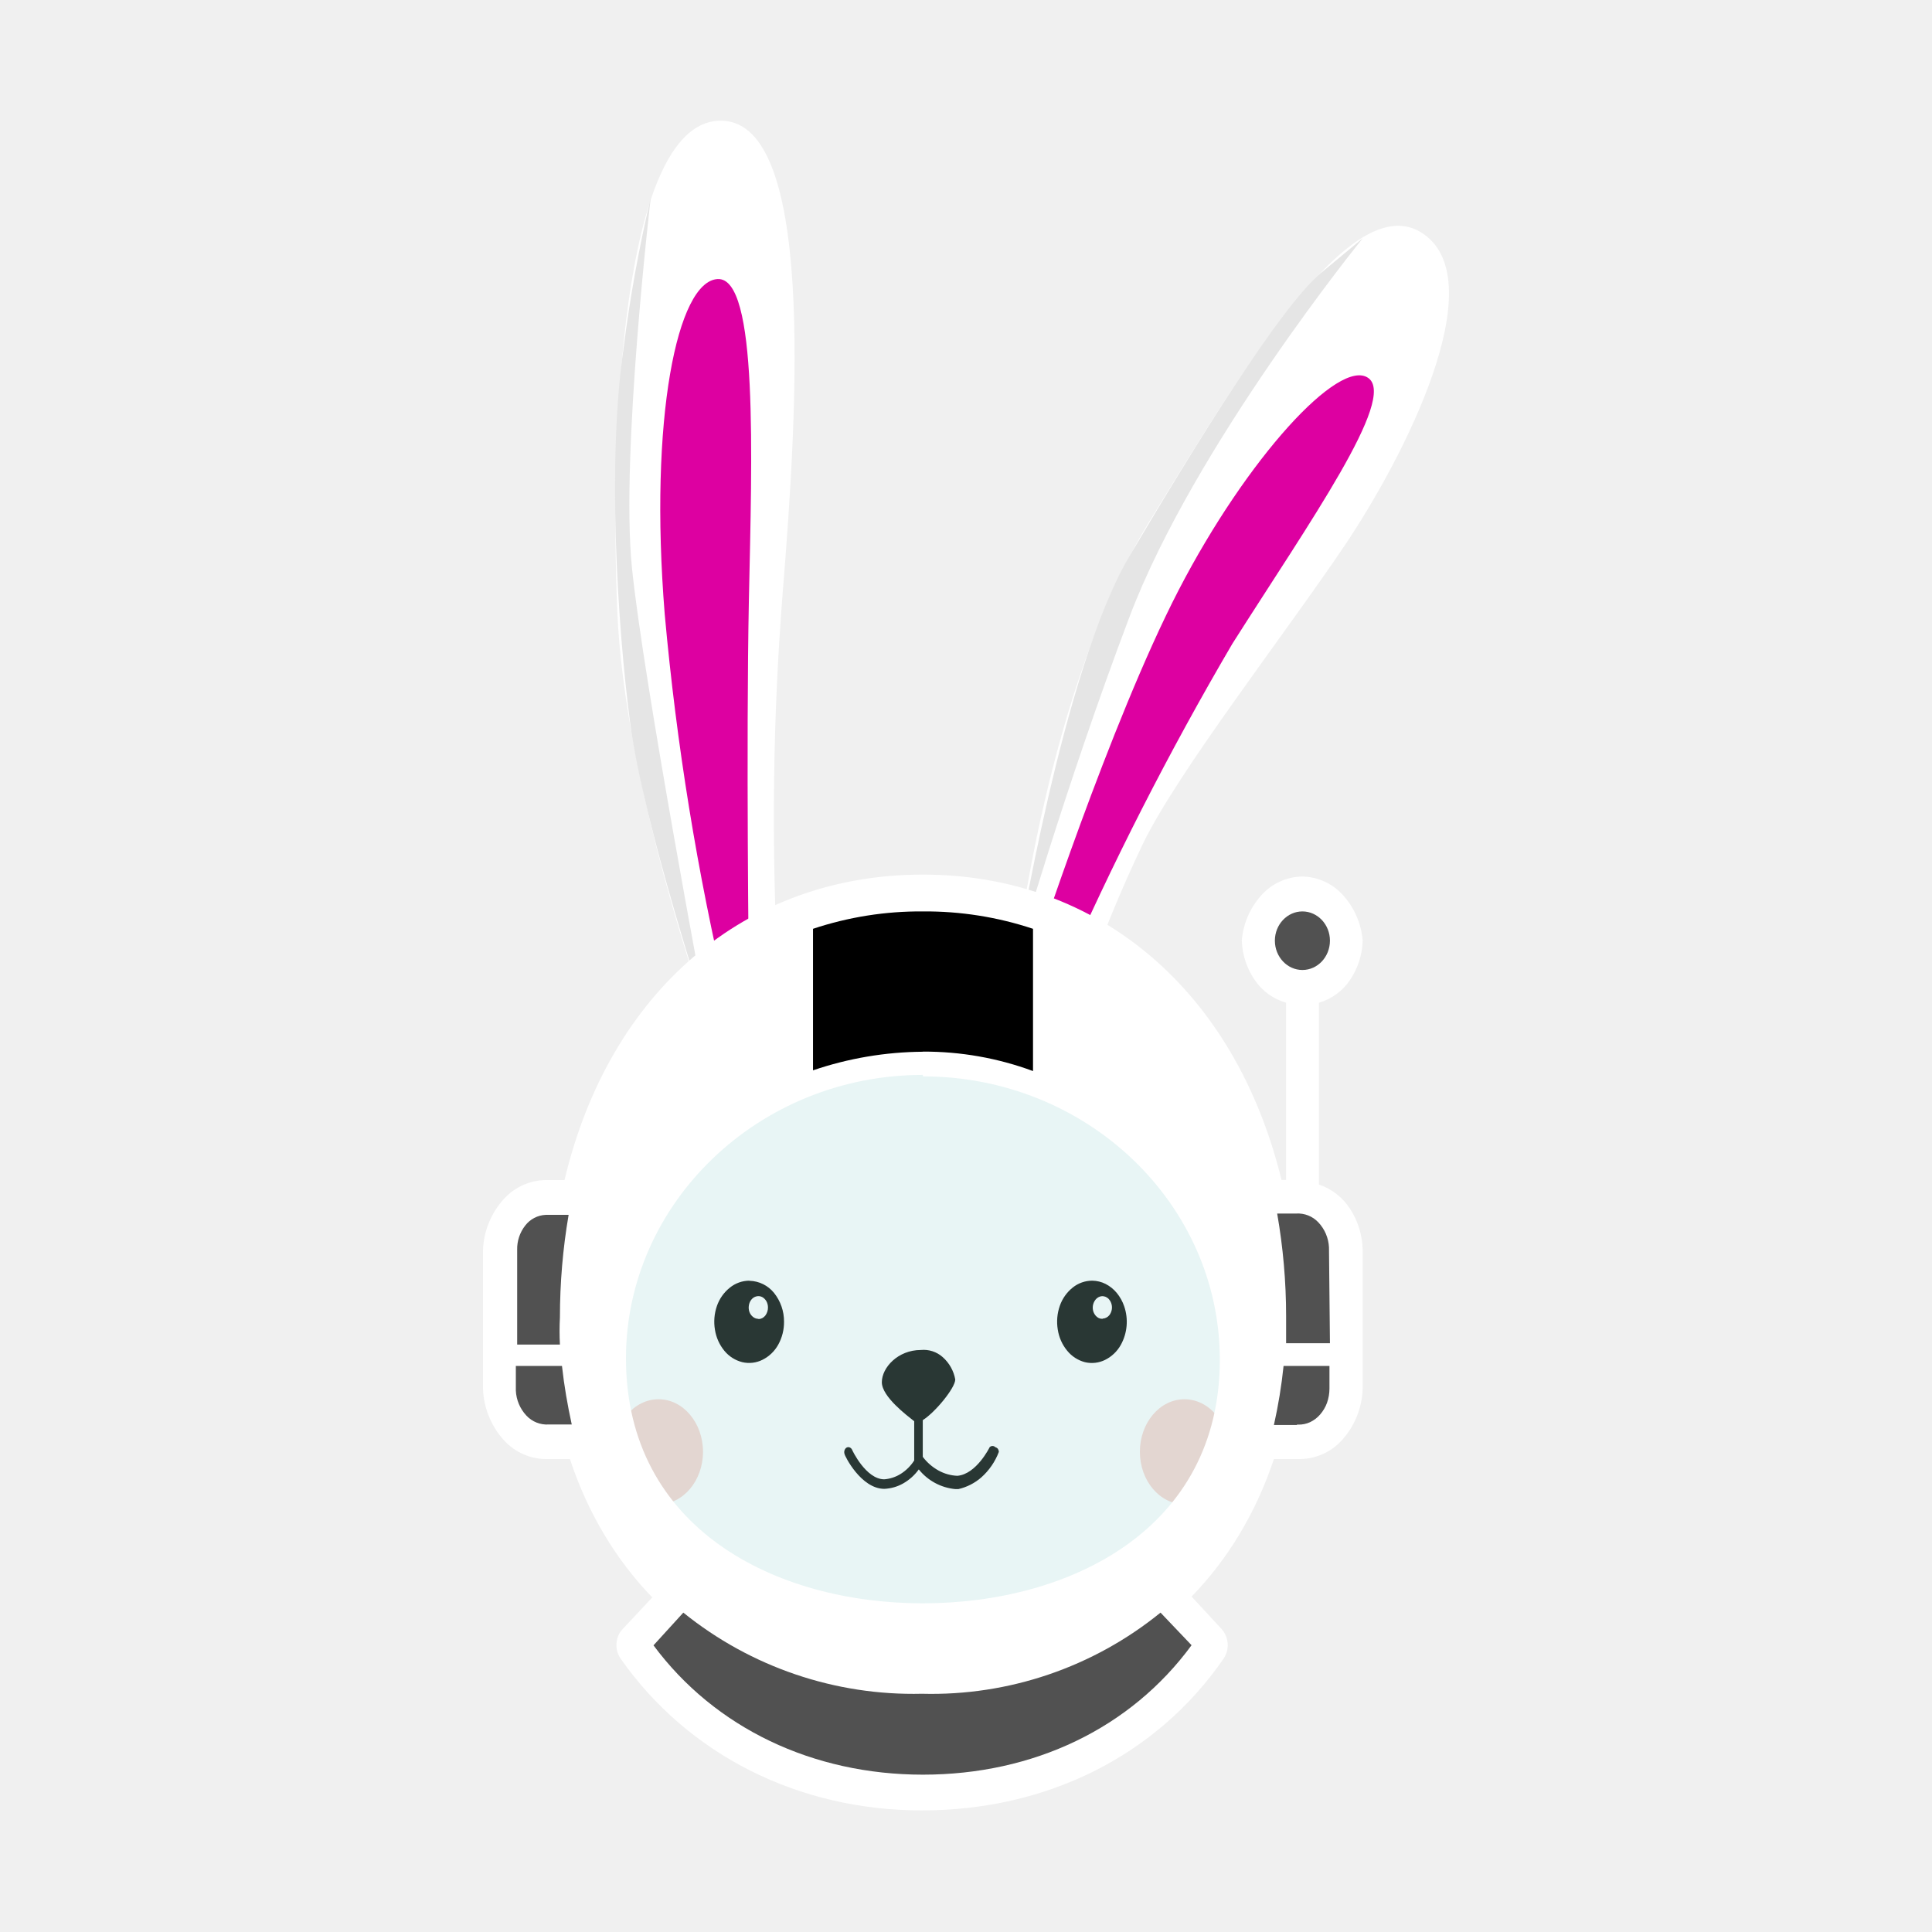
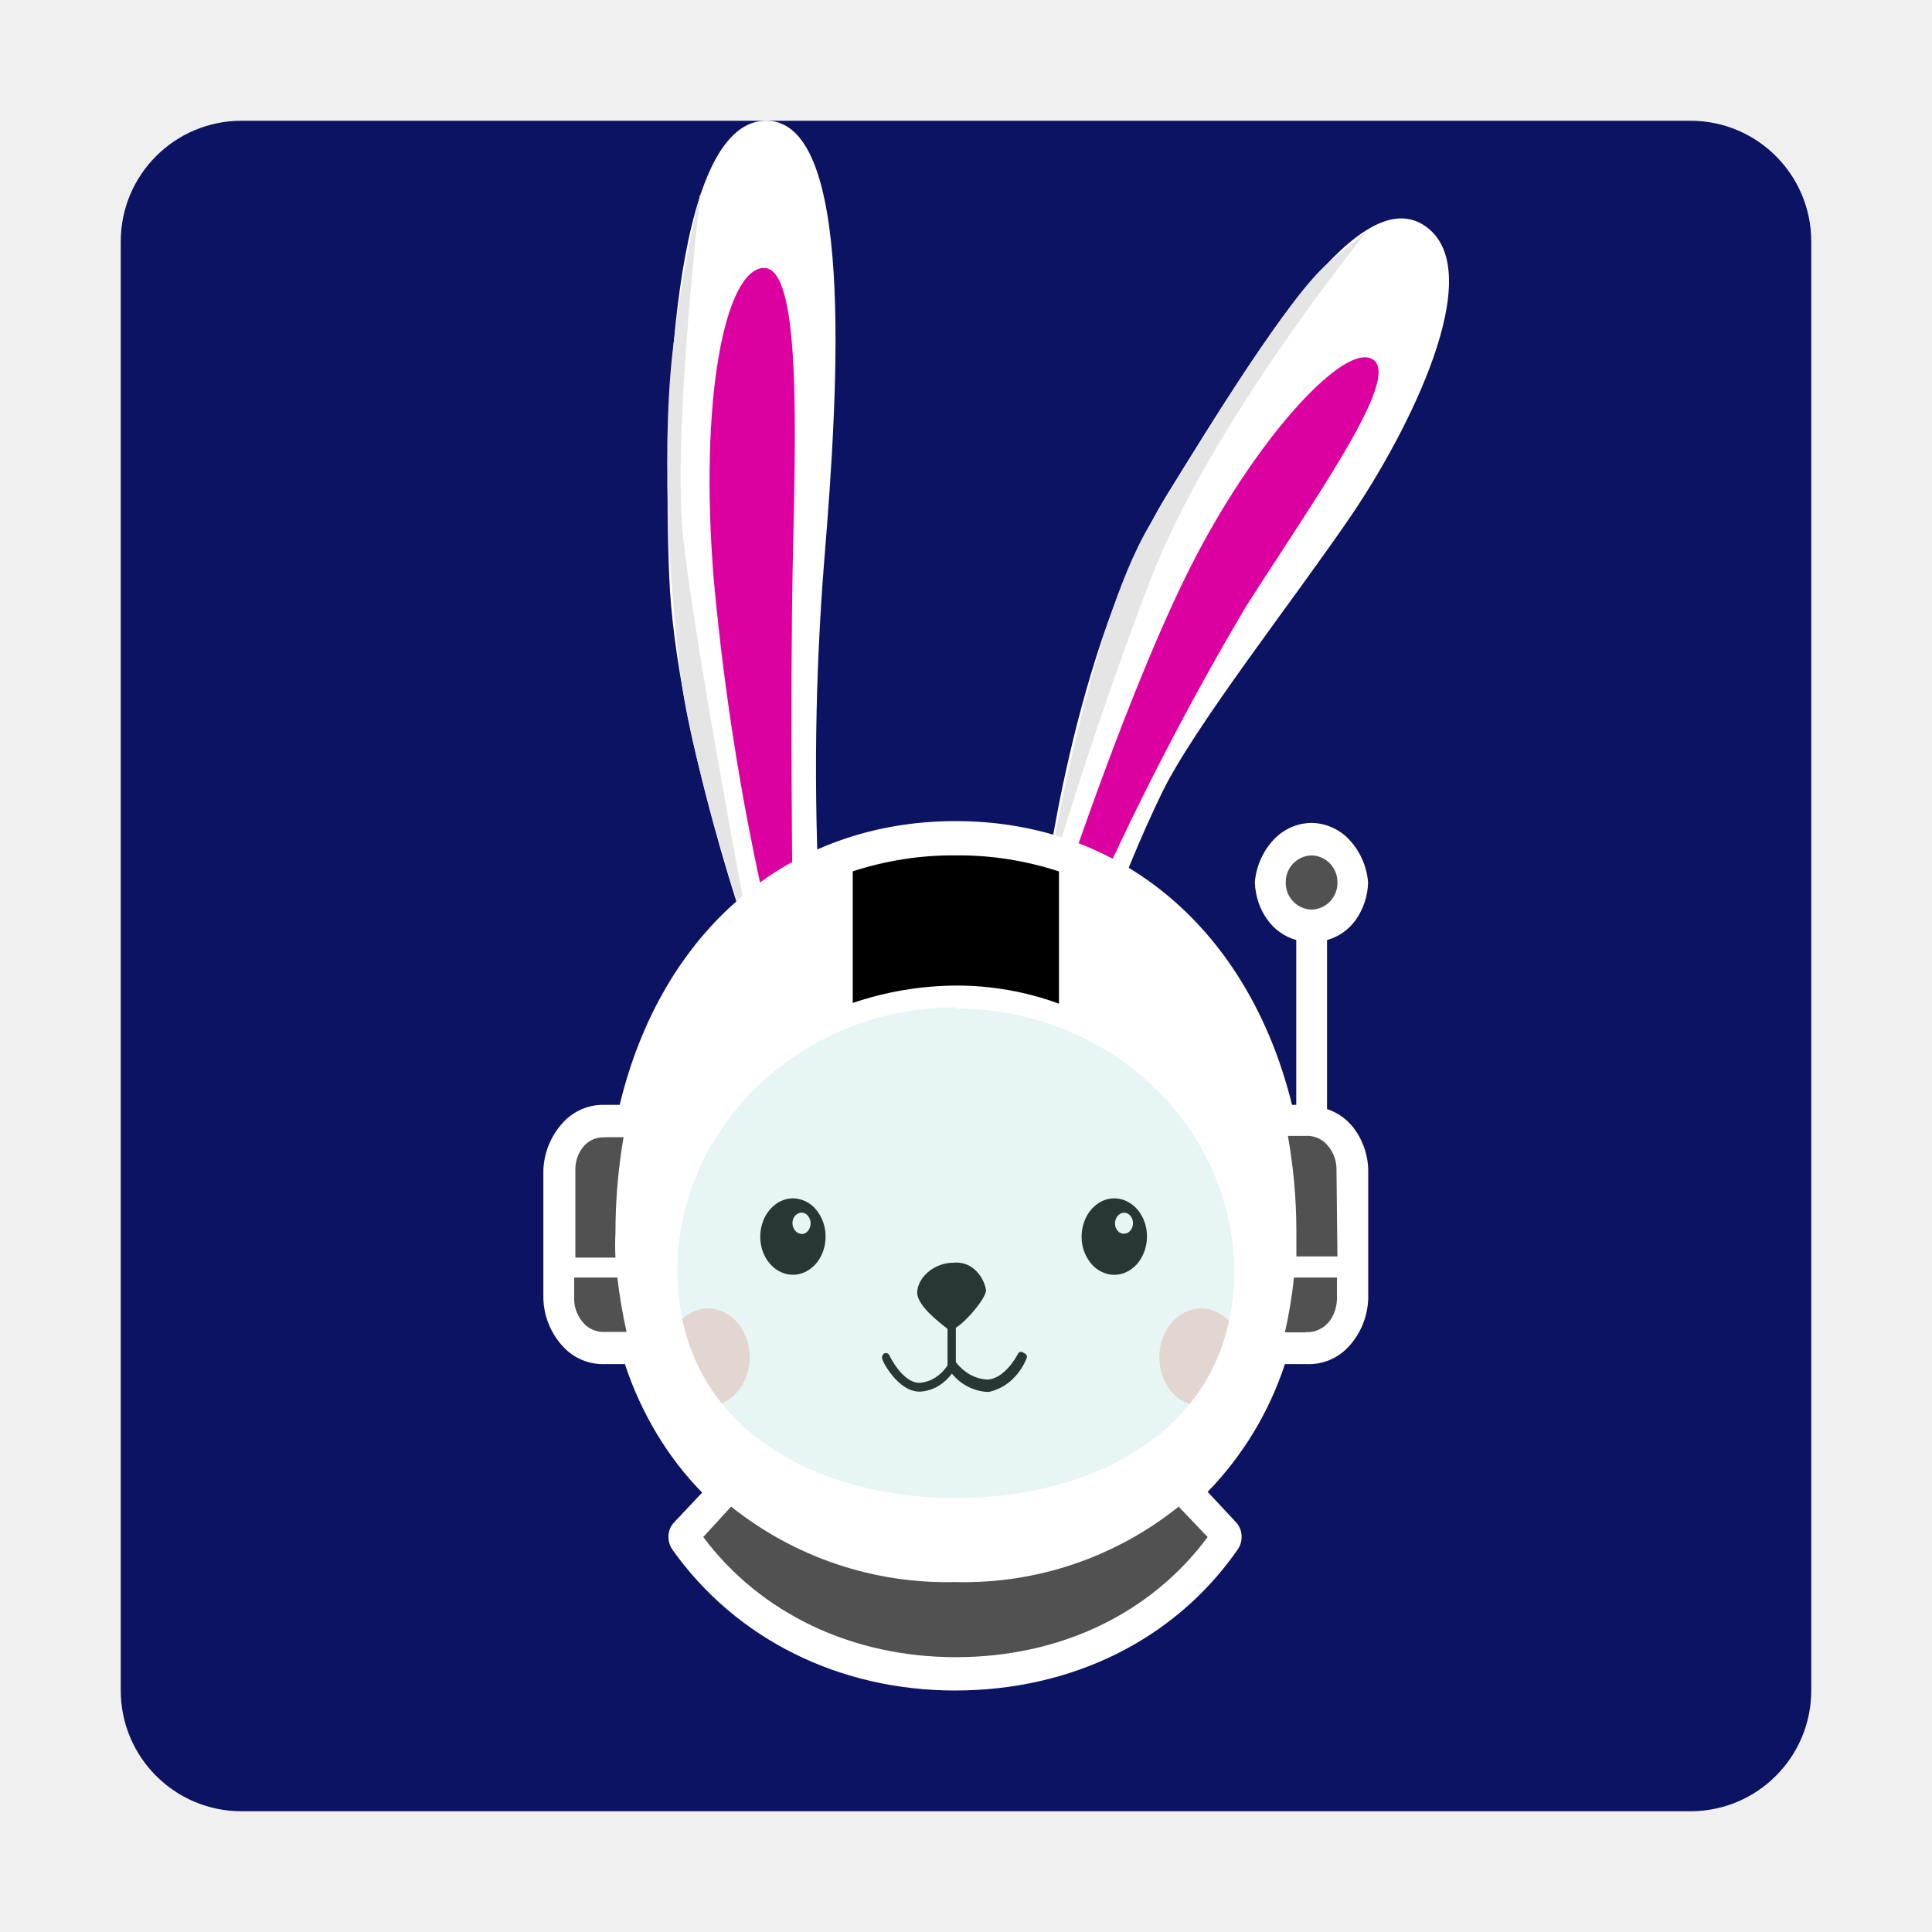
<svg xmlns="http://www.w3.org/2000/svg" width="16" height="16" fill="none">
-   <path d="M6.706 13.41c.175-.136-.283-.085-.321-.177a2.466 2.466 0 0 1-.536-.114c-.329-.099-1.108-.72-1.19-1.303-.081-.582 0-1.714.348-2.378a3.62 3.62 0 0 1 .842-1.04s-.679-1.903-.737-3.34C5.052 3.62 5.14 1.047 5.946 1c.805-.047.663 2.35.536 3.907a23.65 23.65 0 0 0-.04 3.114 3.189 3.189 0 0 1 1.047-.206c.313-.008.625.026.93.103 0 0 .252-2.21 1.092-3.587.84-1.376 1.71-2.793 2.28-2.392.57.401-.154 1.836-.658 2.583-.503.746-1.377 1.867-1.668 2.466-.19.398-.358.81-.504 1.235.52.314.944.809 1.217 1.417.393.96.431 2.15.218 2.652-.11.232-.264.434-.448.588-.184.155-.395.26-.618.308-.25.023-1.313.332-1.313.332l-1.311-.11Z" fill="#fff" />
-   <path d="M8.56 7.936s.633-1.95 1.201-3.049c.569-1.098 1.33-1.925 1.57-1.757.24.168-.49 1.2-1.125 2.201a26.417 26.417 0 0 0-1.414 2.773l-.231-.168Zm-2.538.336.18-.168s-.024-1.95 0-3.138c.025-1.188.078-2.67-.258-2.655-.336.016-.57 1.155-.439 2.776.097 1.077.27 2.142.517 3.185Z" fill="#DD00A1" />
-   <path d="M5.454 12.458c.203 0 .368-.195.368-.435s-.165-.435-.368-.435c-.204 0-.369.195-.369.435s.165.435.369.435Zm4.356 0c.203 0 .368-.195.368-.435s-.165-.435-.369-.435-.369.195-.369.435.165.435.37.435Z" fill="#F9D8D2" />
-   <path d="M8.243 11.985a.033.033 0 0 0-.024-.01.033.033 0 0 0-.023.01s-.109.224-.268.237a.352.352 0 0 1-.156-.044.415.415 0 0 1-.13-.113v-.304c.103-.065.269-.267.269-.337a.323.323 0 0 0-.104-.185.237.237 0 0 0-.181-.059c-.19 0-.323.146-.323.267 0 .12.209.276.268.323v.325a.36.36 0 0 1-.11.11.298.298 0 0 1-.138.046c-.152 0-.266-.242-.266-.244a.038.038 0 0 0-.02-.02.03.03 0 0 0-.027.002.04.04 0 0 0-.016.022.047.047 0 0 0 0 .03c0 .013.136.289.33.289a.347.347 0 0 0 .156-.045.409.409 0 0 0 .129-.116.44.44 0 0 0 .302.163h.026a.436.436 0 0 0 .19-.097.537.537 0 0 0 .145-.211c0-.01-.004-.02-.01-.028a.043.043 0 0 0-.019-.011Z" fill="#10110E" />
-   <path d="M5.849 8.398s-.519-1.57-.629-2.401c-.11-.832-.19-2.193-.057-3.105.053-.423.129-.841.226-1.253 0 0-.249 2.127-.156 3.058.093.93.616 3.7.616 3.7Zm2.571-.482s.38-2.374.933-3.309S10.6 2.547 10.94 2.26l.346-.287S9.89 3.69 9.353 5.111c-.538 1.422-.933 2.805-.933 2.805Z" fill="#E5E5E5" />
-   <path d="M6.204 10.606a.259.259 0 0 0-.16.058.335.335 0 0 0-.107.152.398.398 0 0 0-.016.197.364.364 0 0 0 .079.175.28.28 0 0 0 .148.093.248.248 0 0 0 .167-.02.304.304 0 0 0 .13-.125.385.385 0 0 0 .048-.19.377.377 0 0 0-.083-.239.27.27 0 0 0-.202-.1h-.004Zm.076.316a.071.071 0 0 1-.044-.016.092.092 0 0 1-.03-.042.11.11 0 0 1-.004-.054.1.1 0 0 1 .022-.049.077.077 0 0 1 .04-.025.068.068 0 0 1 .047.005c.014.007.027.02.036.035a.107.107 0 0 1 .013.052.11.11 0 0 1-.022.067.082.082 0 0 1-.025.021.07.07 0 0 1-.03.008l-.003-.002Zm2.765-.316a.258.258 0 0 0-.16.056.334.334 0 0 0-.108.152.398.398 0 0 0-.017.197c.01.066.038.127.078.175a.28.28 0 0 0 .147.095.248.248 0 0 0 .167-.019.304.304 0 0 0 .13-.124.395.395 0 0 0 .028-.32.351.351 0 0 0-.061-.11.291.291 0 0 0-.093-.075.252.252 0 0 0-.11-.027Zm.086.316a.07.07 0 0 1-.031-.006.08.08 0 0 1-.026-.02.096.096 0 0 1-.018-.03.107.107 0 0 1 .016-.102.077.077 0 0 1 .055-.03c.01 0 .02.002.03.006.01.005.02.011.027.02a.095.095 0 0 1 .018.03.106.106 0 0 1-.015.102.079.079 0 0 1-.025.02.068.068 0 0 1-.03.008l-.001.002Z" fill="#10110E" />
-   <path opacity=".2" d="M7.679 13.354c1.48 0 2.68-1.02 2.68-2.277 0-1.258-1.2-2.278-2.68-2.278-1.48 0-2.68 1.02-2.68 2.278s1.2 2.277 2.68 2.277Z" fill="#8ACCCE" />
-   <path d="M10.923 9.81V8.304a.464.464 0 0 0 .255-.185.61.61 0 0 0 .107-.329.636.636 0 0 0-.164-.378.463.463 0 0 0-.336-.153.463.463 0 0 0-.337.153.636.636 0 0 0-.164.378.615.615 0 0 0 .11.33.466.466 0 0 0 .257.184v1.468h-.038c-.38-1.556-1.503-2.529-2.97-2.529-1.467 0-2.596.964-2.968 2.53h-.128a.479.479 0 0 0-.374.156.667.667 0 0 0-.173.421v1.153a.67.67 0 0 0 .172.423.477.477 0 0 0 .375.157h.173c.145.442.38.835.682 1.146l-.245.262a.172.172 0 0 0-.036.054.199.199 0 0 0 .02.193c.556.791 1.466 1.255 2.494 1.255 1.028 0 1.94-.448 2.497-1.255a.2.2 0 0 0-.017-.249l-.247-.267c.302-.309.536-.7.682-1.139h.19a.476.476 0 0 0 .375-.158.664.664 0 0 0 .17-.424v-1.15a.644.644 0 0 0-.105-.341.492.492 0 0 0-.257-.2Zm-3.28-.896c1.357 0 2.459 1.053 2.459 2.347 0 1.4-1.237 2.017-2.46 2.017-1.221 0-2.458-.62-2.458-2.029 0-1.282 1.096-2.347 2.459-2.347v.012Z" fill="#fff" />
-   <path d="M11.014 11.124h-.363V10.9c0-.286-.025-.57-.074-.85h.156a.233.233 0 0 1 .185.073.324.324 0 0 1 .088.207l.008.794Zm-.274.677h-.19a4.21 4.21 0 0 0 .08-.489h.38v.19a.36.36 0 0 1-.02.115.307.307 0 0 1-.057.097.255.255 0 0 1-.084.064.221.221 0 0 1-.097.02h-.012v.003Zm-3.097 2.896c-.91 0-1.722-.385-2.231-1.071l.247-.271a3.03 3.03 0 0 0 1.976.672 3.007 3.007 0 0 0 1.976-.672l.257.27c-.504.687-1.307 1.072-2.225 1.072Zm-3.096-4.636h.162c-.048.28-.072.565-.072.85-.004.075-.004.15 0 .224h-.354v-.784a.314.314 0 0 1 .067-.202.226.226 0 0 1 .169-.088h.028Z" fill="#515151" />
-   <path d="M7.643 8.71a2.884 2.884 0 0 0-.91.154V7.692a2.81 2.81 0 0 1 .91-.144 2.82 2.82 0 0 1 .912.144V8.87a2.601 2.601 0 0 0-.912-.161Z" fill="#000" />
-   <path d="M4.274 11.312h.38c.018.164.046.325.081.485h-.19a.233.233 0 0 1-.186-.074.325.325 0 0 1-.087-.207v-.204h.002Zm6.512-3.279c.126 0 .228-.109.228-.243 0-.133-.102-.242-.228-.242s-.228.109-.228.242c0 .134.102.243.228.243Z" fill="#515151" />
+   <rect x="1" y="1" width="14" height="14" rx="1" fill="#0D1363" />
+   <path d="M7.037 12.53c.164-.127-.266-.08-.301-.165a2.333 2.333 0 0 1-.503-.106c-.308-.091-1.038-.668-1.115-1.21-.077-.541 0-1.593.326-2.21.208-.377.476-.705.79-.966 0 0-.637-1.768-.692-3.103-.055-1.335.027-3.726.782-3.77.756-.043.622 2.183.503 3.63-.077.962-.09 1.93-.038 2.893.318-.118.648-.183.982-.191a3.25 3.25 0 0 1 .873.096s.235-2.054 1.022-3.333c.788-1.278 1.604-2.595 2.138-2.222.535.373-.144 1.706-.616 2.4-.472.693-1.292 1.734-1.564 2.29-.179.37-.337.754-.473 1.148a2.93 2.93 0 0 1 1.14 1.316c.37.891.405 1.997.205 2.464a1.627 1.627 0 0 1-.42.547c-.172.144-.37.241-.579.286-.235.02-1.231.308-1.231.308l-1.23-.102Z" fill="#fff" />
+   <path d="M8.776 7.444s.593-1.812 1.126-2.832c.532-1.02 1.247-1.789 1.471-1.633.225.156-.46 1.114-1.055 2.045a24.472 24.472 0 0 0-1.325 2.577l-.217-.157Zm-2.38.313.169-.156s-.023-1.812 0-2.916c.023-1.104.073-2.48-.242-2.466-.316.015-.535 1.073-.412 2.578.091 1 .253 1.99.485 2.96Z" fill="#DD00A1" />
+   <path d="M5.863 11.644c.19 0 .346-.18.346-.404 0-.223-.155-.404-.346-.404-.19 0-.346.181-.346.404 0 .223.155.404.346.404Zm4.083 0c.191 0 .346-.18.346-.404 0-.223-.155-.404-.346-.404-.19 0-.345.181-.345.404 0 .223.154.404.345.404Z" fill="#F9D8D2" />
+   <path d="M8.478 11.205a.031.031 0 0 0-.022-.01.031.031 0 0 0-.022.01s-.102.208-.252.22a.333.333 0 0 1-.146-.04.386.386 0 0 1-.12-.105v-.284c.095-.06.25-.247.25-.312a.299.299 0 0 0-.096-.172.224.224 0 0 0-.17-.055c-.179 0-.304.136-.304.248 0 .112.196.256.251.3v.302a.335.335 0 0 1-.102.102.282.282 0 0 1-.13.043c-.142 0-.249-.225-.249-.227a.036.036 0 0 0-.019-.018.03.03 0 0 0-.025.002.036.036 0 0 0-.015.02.043.043 0 0 0 0 .028c0 .012.127.268.309.268a.326.326 0 0 0 .147-.042.382.382 0 0 0 .12-.108.41.41 0 0 0 .283.152h.025a.411.411 0 0 0 .178-.09.5.5 0 0 0 .136-.196.041.041 0 0 0-.009-.026.042.042 0 0 0-.018-.01Z" fill="#10110E" />
+   <path d="M6.234 7.873s-.487-1.457-.59-2.23c-.103-.773-.178-2.037-.054-2.885.05-.392.121-.781.212-1.164 0 0-.233 1.977-.146 2.841.088.864.578 3.438.578 3.438Zm2.41-.447S9 5.22 9.519 4.352c.518-.869 1.168-1.914 1.487-2.18l.324-.267S10.023 3.5 9.52 4.82c-.505 1.32-.875 2.606-.875 2.606Z" fill="#E5E5E5" />
+   <path d="M6.567 9.924a.244.244 0 0 0-.15.054.311.311 0 0 0-.1.142.366.366 0 0 0-.016.182c.01.062.036.118.074.162a.261.261 0 0 0 .139.087.234.234 0 0 0 .156-.018.285.285 0 0 0 .122-.117.356.356 0 0 0 .045-.175.346.346 0 0 0-.078-.223.254.254 0 0 0-.189-.094h-.003Zm.07.294a.067.067 0 0 1-.04-.015.086.086 0 0 1-.028-.04.101.101 0 0 1-.005-.05.093.093 0 0 1 .02-.044.072.072 0 0 1 .04-.025.065.065 0 0 1 .042.005.078.078 0 0 1 .034.033.098.098 0 0 1 .013.048.1.1 0 0 1-.005.034.09.09 0 0 1-.016.029.075.075 0 0 1-.024.02.066.066 0 0 1-.028.007l-.002-.002Zm2.593-.294a.244.244 0 0 0-.15.052.31.31 0 0 0-.101.142.366.366 0 0 0-.017.182c.01.062.036.118.073.163a.262.262 0 0 0 .139.088.234.234 0 0 0 .156-.017.284.284 0 0 0 .122-.116.364.364 0 0 0 .027-.297.327.327 0 0 0-.058-.103.274.274 0 0 0-.088-.069.238.238 0 0 0-.103-.025Zm.08.294a.065.065 0 0 1-.029-.006.076.076 0 0 1-.024-.018.088.088 0 0 1-.017-.028.098.098 0 0 1 .015-.095.072.072 0 0 1 .052-.028c.01 0 .02.002.028.006.01.004.018.01.025.018a.088.088 0 0 1 .017.028.098.098 0 0 1-.014.094.074.074 0 0 1-.023.02.063.063 0 0 1-.028.007l-.002.002Z" fill="#10110E" />
+   <path opacity=".2" d="M7.95 12.477c1.386 0 2.511-.947 2.511-2.115 0-1.169-1.125-2.116-2.512-2.116s-2.512.947-2.512 2.116c0 1.168 1.125 2.115 2.512 2.115Z" fill="#8ACCCE" />
+   <path d="M10.99 9.185v-1.4a.434.434 0 0 0 .24-.17.565.565 0 0 0 .1-.306.588.588 0 0 0-.153-.352.436.436 0 0 0-.316-.142.436.436 0 0 0-.316.142.589.589 0 0 0-.153.352c.005.112.04.22.103.306a.437.437 0 0 0 .24.17V9.15H10.7C10.343 7.704 9.29 6.8 7.915 6.8c-1.375 0-2.433.896-2.783 2.35h-.119a.451.451 0 0 0-.35.146.616.616 0 0 0-.163.391v1.07a.61.61 0 0 0 .162.394.45.45 0 0 0 .351.146h.162c.136.41.356.775.64 1.064l-.23.244a.161.161 0 0 0-.034.05.183.183 0 0 0 .018.179C6.09 13.569 6.944 14 7.909 14c.963 0 1.818-.416 2.34-1.166a.184.184 0 0 0 .033-.12.175.175 0 0 0-.049-.111l-.232-.248a2.74 2.74 0 0 0 .64-1.058h.178a.448.448 0 0 0 .352-.147.615.615 0 0 0 .16-.395V9.687a.595.595 0 0 0-.1-.317.461.461 0 0 0-.24-.185Zm-3.075-.833c1.272 0 2.305.979 2.305 2.18 0 1.302-1.16 1.875-2.305 1.875-1.145 0-2.305-.577-2.305-1.885 0-1.191 1.028-2.18 2.305-2.18v.01Z" fill="#fff" />
+   <path d="M11.076 10.405h-.34v-.208c0-.265-.024-.53-.07-.79h.146a.22.22 0 0 1 .174.069.3.3 0 0 1 .082.192l.008.737Zm-.257.629h-.178c.034-.15.059-.3.075-.454h.356v.177a.32.32 0 0 1-.02.107.286.286 0 0 1-.052.09.238.238 0 0 1-.079.058.208.208 0 0 1-.091.02h-.011v.002Zm-2.904 2.69c-.853 0-1.614-.358-2.091-.995l.231-.252a2.859 2.859 0 0 0 1.853.625 2.837 2.837 0 0 0 1.853-.625l.24.252c-.472.637-1.225.995-2.086.995ZM5.013 9.418h.151a4.68 4.68 0 0 0-.067.79 2.03 2.03 0 0 0 0 .207h-.332v-.728a.29.29 0 0 1 .064-.188.213.213 0 0 1 .157-.08h.027Z" fill="#515151" />
+   <path d="M7.915 8.162c-.289.002-.576.05-.853.144v-1.09c.277-.09.565-.135.853-.132.29-.003.577.042.855.133v1.095a2.46 2.46 0 0 0-.855-.15Z" fill="#000" />
+   <path d="M4.757 10.58h.356c.017.152.043.302.076.45h-.178a.22.22 0 0 1-.174-.068.3.3 0 0 1-.082-.192v-.19h.002Zm6.105-3.047a.22.22 0 0 0 .214-.225.22.22 0 0 0-.214-.224.22.22 0 0 0-.214.224.22.22 0 0 0 .214.225Z" fill="#515151" />
</svg>
